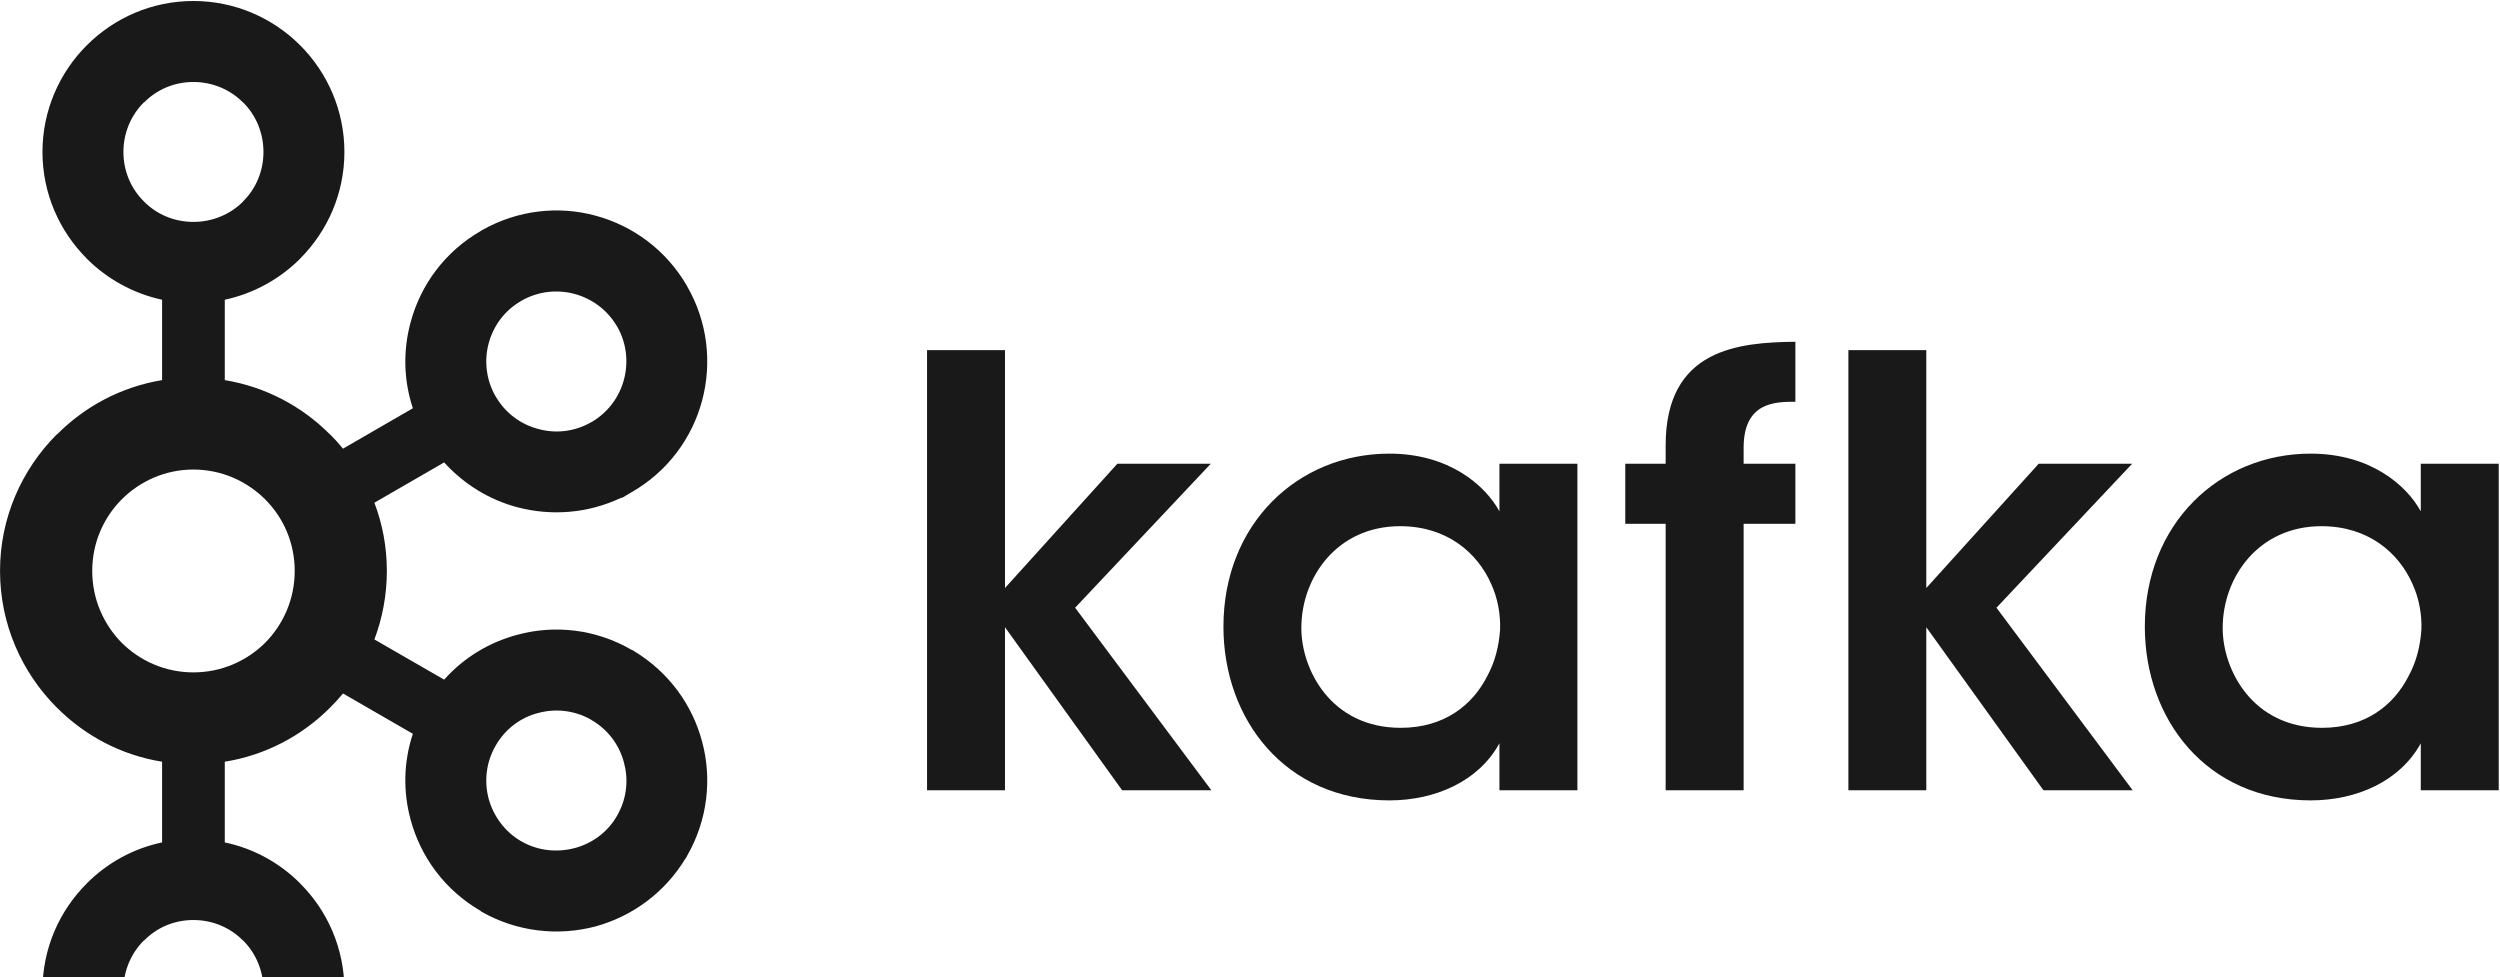
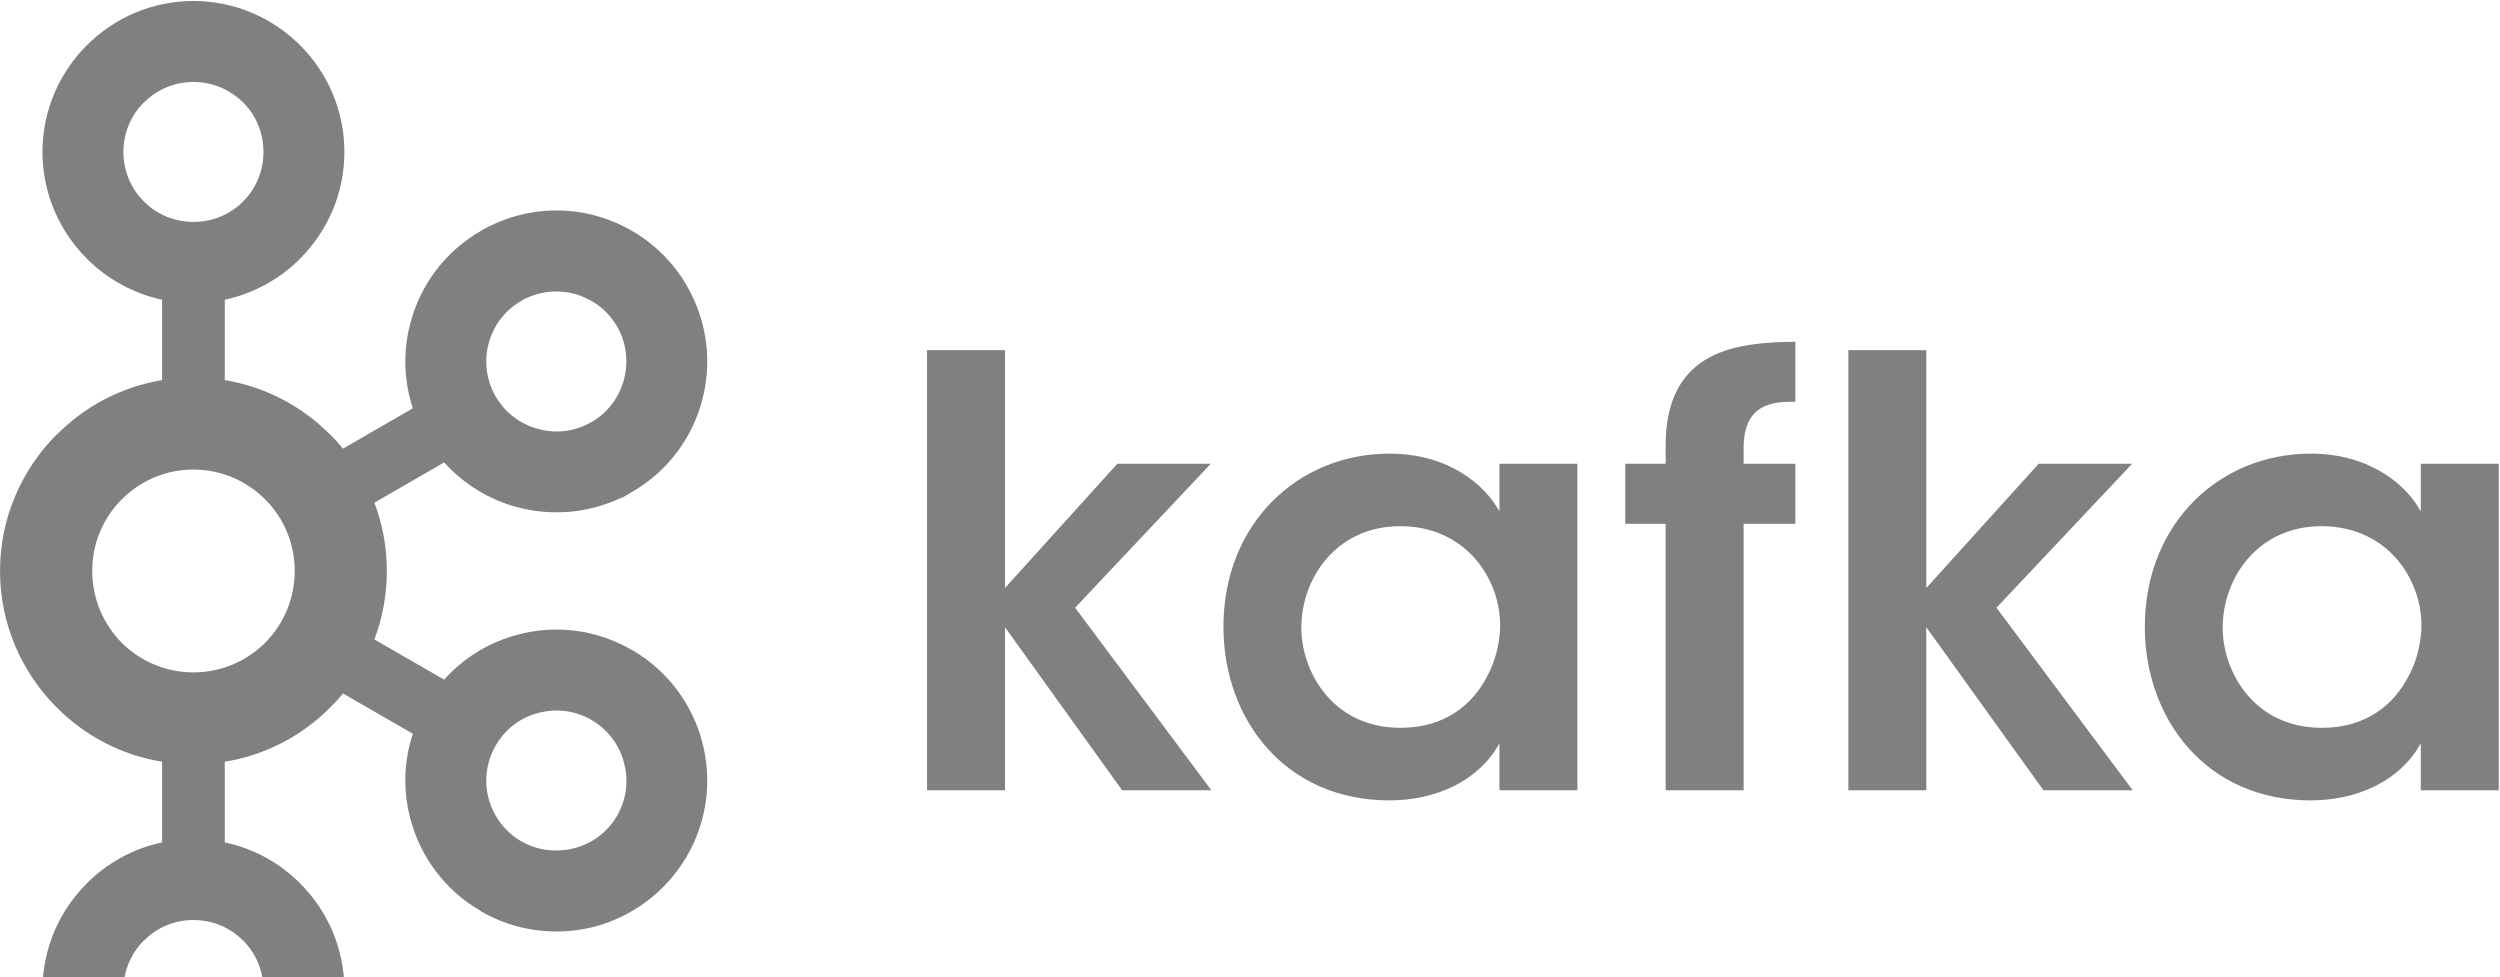
<svg xmlns="http://www.w3.org/2000/svg" width="512px" height="200px" viewBox="0 0 512 200" version="1.1" preserveAspectRatio="xMidYMid">
-   <g fill="#1A1919">
+   <g fill="#808080">
    <path d="M49.763,20.98 C47.181,18.387 43.598,16.79 39.604,16.79 C35.619,16.79 32.064,18.387 29.514,20.98 L29.449,20.98 C26.874,23.555 25.277,27.148 25.277,31.117 C25.277,35.109 26.874,38.679 29.449,41.229 L29.514,41.299 C32.064,43.869 35.619,45.444 39.604,45.444 C43.598,45.444 47.181,43.869 49.763,41.299 L49.794,41.229 C52.379,38.679 53.956,35.109 53.956,31.117 C53.956,27.148 52.379,23.555 49.794,20.98 L49.763,20.98 Z M39.604,217.105 C43.598,217.105 47.181,215.478 49.763,212.933 L49.794,212.857 C52.379,210.318 53.956,206.724 53.956,202.775 C53.956,198.784 52.379,195.208 49.794,192.621 L49.763,192.621 C47.181,190.003 43.598,188.421 39.604,188.421 C35.619,188.421 32.064,190.003 29.514,192.621 L29.449,192.621 C26.874,195.208 25.277,198.784 25.277,202.775 C25.277,206.724 26.874,210.318 29.449,212.857 L29.514,212.933 C32.064,215.478 35.619,217.105 39.604,217.105 Z M117.665,173.695 C121.213,172.762 124.425,170.486 126.388,167.041 L126.652,166.537 C128.397,163.275 128.715,159.503 127.782,156.156 C126.842,152.583 124.54,149.414 121.103,147.441 L120.9,147.305 C117.55,145.465 113.739,145.064 110.233,146.019 C106.67,146.909 103.469,149.281 101.518,152.696 C99.542,156.091 99.131,159.992 100.076,163.583 C101.051,167.116 103.336,170.308 106.753,172.304 L106.773,172.304 C110.198,174.272 114.07,174.625 117.665,173.695 Z M54.299,102.266 C50.538,98.515 45.348,96.163 39.604,96.163 C33.867,96.163 28.692,98.515 24.938,102.266 C21.197,106.012 18.89,111.179 18.89,116.924 C18.89,122.668 21.197,127.858 24.938,131.647 C28.692,135.375 33.867,137.705 39.604,137.705 C45.348,137.705 50.538,135.375 54.299,131.647 C58.05,127.858 60.357,122.668 60.357,116.924 C60.357,111.179 58.05,106.012 54.299,102.266 Z M46.035,77.846 C54.375,79.22 61.861,83.215 67.586,88.979 L67.628,88.979 C68.539,89.887 69.424,90.887 70.249,91.885 L84.553,83.611 C82.63,77.799 82.54,71.723 84.087,66.024 C86.125,58.394 91.072,51.564 98.489,47.284 L98.73,47.131 C106.066,42.982 114.403,42.117 121.928,44.155 C129.55,46.199 136.425,51.168 140.705,58.572 L140.705,58.595 C144.965,65.959 145.828,74.409 143.797,82.016 C141.768,89.644 136.804,96.521 129.395,100.776 L127.441,101.93 L127.243,101.93 C120.391,105.192 112.856,105.703 105.936,103.88 C100.254,102.376 95.044,99.202 90.962,94.701 L76.677,102.953 C78.32,107.295 79.227,111.977 79.227,116.924 C79.227,121.845 78.32,126.594 76.677,130.96 L90.962,139.189 C95.044,134.618 100.254,131.516 105.936,130.007 C113.561,127.923 122.01,128.808 129.395,133.114 L129.868,133.334 L129.868,133.357 C137.002,137.682 141.791,144.357 143.797,151.896 C145.828,159.458 144.965,167.913 140.705,175.292 L140.447,175.806 L140.417,175.764 C136.139,182.877 129.395,187.696 121.95,189.735 C114.315,191.748 105.863,190.888 98.489,186.646 L98.489,186.588 C91.072,182.3 86.125,175.455 84.087,167.84 C82.54,162.166 82.63,156.091 84.553,150.281 L70.249,142.027 C69.424,143.025 68.539,143.98 67.628,144.888 L67.586,144.933 C61.861,150.678 54.375,154.669 46.035,155.998 L46.035,172.527 C51.977,173.768 57.298,176.739 61.465,180.909 L61.488,180.951 C67.074,186.513 70.534,194.26 70.534,202.775 C70.534,211.265 67.074,218.968 61.488,224.557 L61.465,224.645 C55.839,230.231 48.121,233.691 39.604,233.691 C31.131,233.691 23.394,230.231 17.78,224.645 L17.757,224.645 L17.757,224.557 C12.166,218.968 8.698,211.265 8.698,202.775 C8.698,194.26 12.166,186.513 17.757,180.951 L17.757,180.909 L17.78,180.909 C21.944,176.739 27.275,173.768 33.195,172.527 L33.195,155.998 C24.858,154.669 17.383,150.678 11.669,144.933 L11.609,144.888 C4.473,137.727 0.005,127.858 0.005,116.924 C0.005,106.012 4.473,96.143 11.609,88.979 L11.669,88.979 C17.383,83.215 24.858,79.22 33.195,77.846 L33.195,61.388 C27.275,60.104 21.944,57.133 17.78,52.986 L17.757,52.986 L17.757,52.941 C12.166,47.329 8.698,39.634 8.698,31.117 C8.698,22.644 12.166,14.882 17.757,9.293 L17.78,9.27 C23.394,3.661 31.131,0.204 39.604,0.204 C48.121,0.204 55.839,3.661 61.465,9.27 L61.465,9.293 L61.488,9.293 C67.074,14.882 70.534,22.644 70.534,31.117 C70.534,39.634 67.074,47.329 61.488,52.941 L61.465,52.986 C57.298,57.133 51.977,60.104 46.035,61.388 L46.035,77.846 Z M126.388,66.869 L126.265,66.689 C124.295,63.364 121.145,61.147 117.665,60.192 C114.07,59.237 110.198,59.638 106.753,61.614 L106.773,61.614 C103.336,63.565 101.036,66.754 100.076,70.329 C99.131,73.877 99.542,77.799 101.518,81.216 L101.586,81.304 C103.564,84.676 106.716,86.938 110.233,87.848 C113.769,88.849 117.708,88.425 121.103,86.449 L121.286,86.361 C124.628,84.366 126.855,81.216 127.782,77.756 C128.73,74.186 128.352,70.284 126.388,66.869 Z">

</path>
    <path d="M189.859,71.703 L205.821,71.703 L205.821,120.426 L228.839,94.967 L247.977,94.967 L220.188,124.463 L248.093,161.853 L229.817,161.853 L205.821,128.455 L205.821,161.853 L189.859,161.853 L189.859,71.703 Z M266.519,128.698 C266.519,136.995 272.487,149.058 286.864,149.058 C295.76,149.058 301.615,144.422 304.651,138.346 C306.241,135.398 306.973,132.246 307.219,128.966 C307.329,125.792 306.73,122.492 305.381,119.561 C302.583,113.243 296.372,107.764 286.746,107.764 C273.838,107.764 266.519,118.23 266.519,128.588 L266.519,128.698 Z M323.053,161.853 L307.083,161.853 L307.083,152.23 C302.833,160.012 293.935,163.919 284.55,163.919 C263.104,163.919 250.56,147.217 250.56,128.345 C250.56,107.275 265.787,92.903 284.55,92.903 C296.733,92.903 304.162,99.36 307.083,104.725 L307.083,94.967 L323.053,94.967 L323.053,161.853 Z M341.126,107.275 L332.854,107.275 L332.854,94.967 L341.126,94.967 L341.126,91.198 C341.126,71.325 356.238,70.126 367.696,69.993 L367.696,82.279 C363.667,82.279 357.095,82.279 357.095,91.682 L357.095,94.967 L367.696,94.967 L367.696,107.275 L357.095,107.275 L357.095,161.853 L341.126,161.853 L341.126,107.275 Z M378.55,71.703 L394.507,71.703 L394.507,120.426 L417.53,94.967 L436.668,94.967 L408.879,124.463 L436.779,161.853 L418.503,161.853 L394.507,128.455 L394.507,161.853 L378.55,161.853 L378.55,71.703 Z M455.21,128.698 C455.21,136.995 461.175,149.058 475.555,149.058 C484.439,149.058 490.293,144.422 493.335,138.346 C494.929,135.398 495.664,132.246 495.905,128.966 C496.015,125.792 495.416,122.492 494.064,119.561 C491.271,113.243 485.06,107.764 475.437,107.764 C462.527,107.764 455.21,118.23 455.21,128.588 L455.21,128.698 Z M511.739,161.853 L495.774,161.853 L495.774,152.23 C491.512,160.012 482.621,163.919 473.241,163.919 C451.795,163.919 439.261,147.217 439.261,128.345 C439.261,107.275 454.483,92.903 473.241,92.903 C485.416,92.903 492.853,99.36 495.774,104.725 L495.774,94.967 L511.739,94.967 L511.739,161.853 Z">

</path>
  </g>
</svg>
